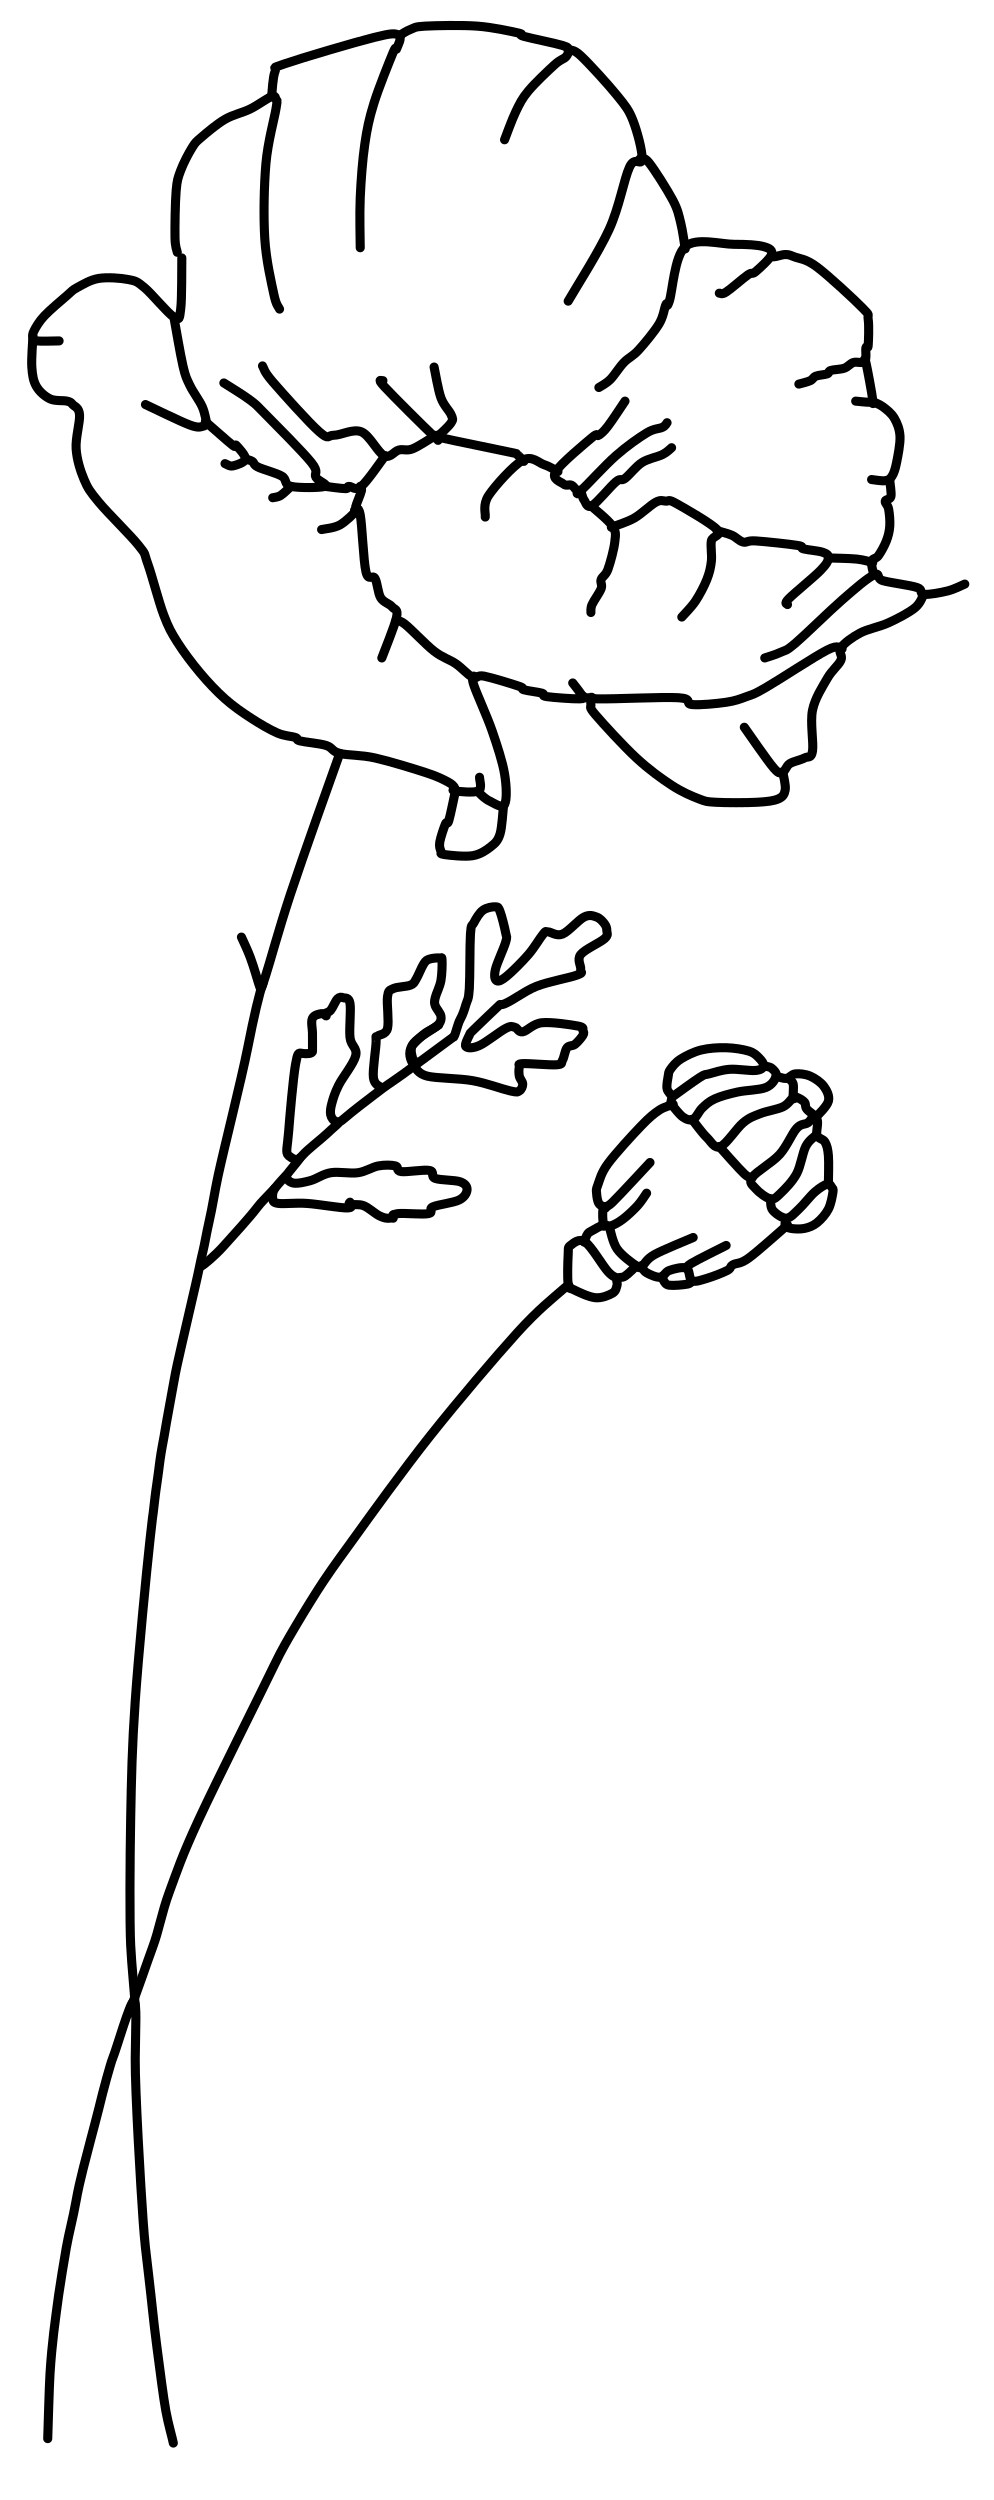
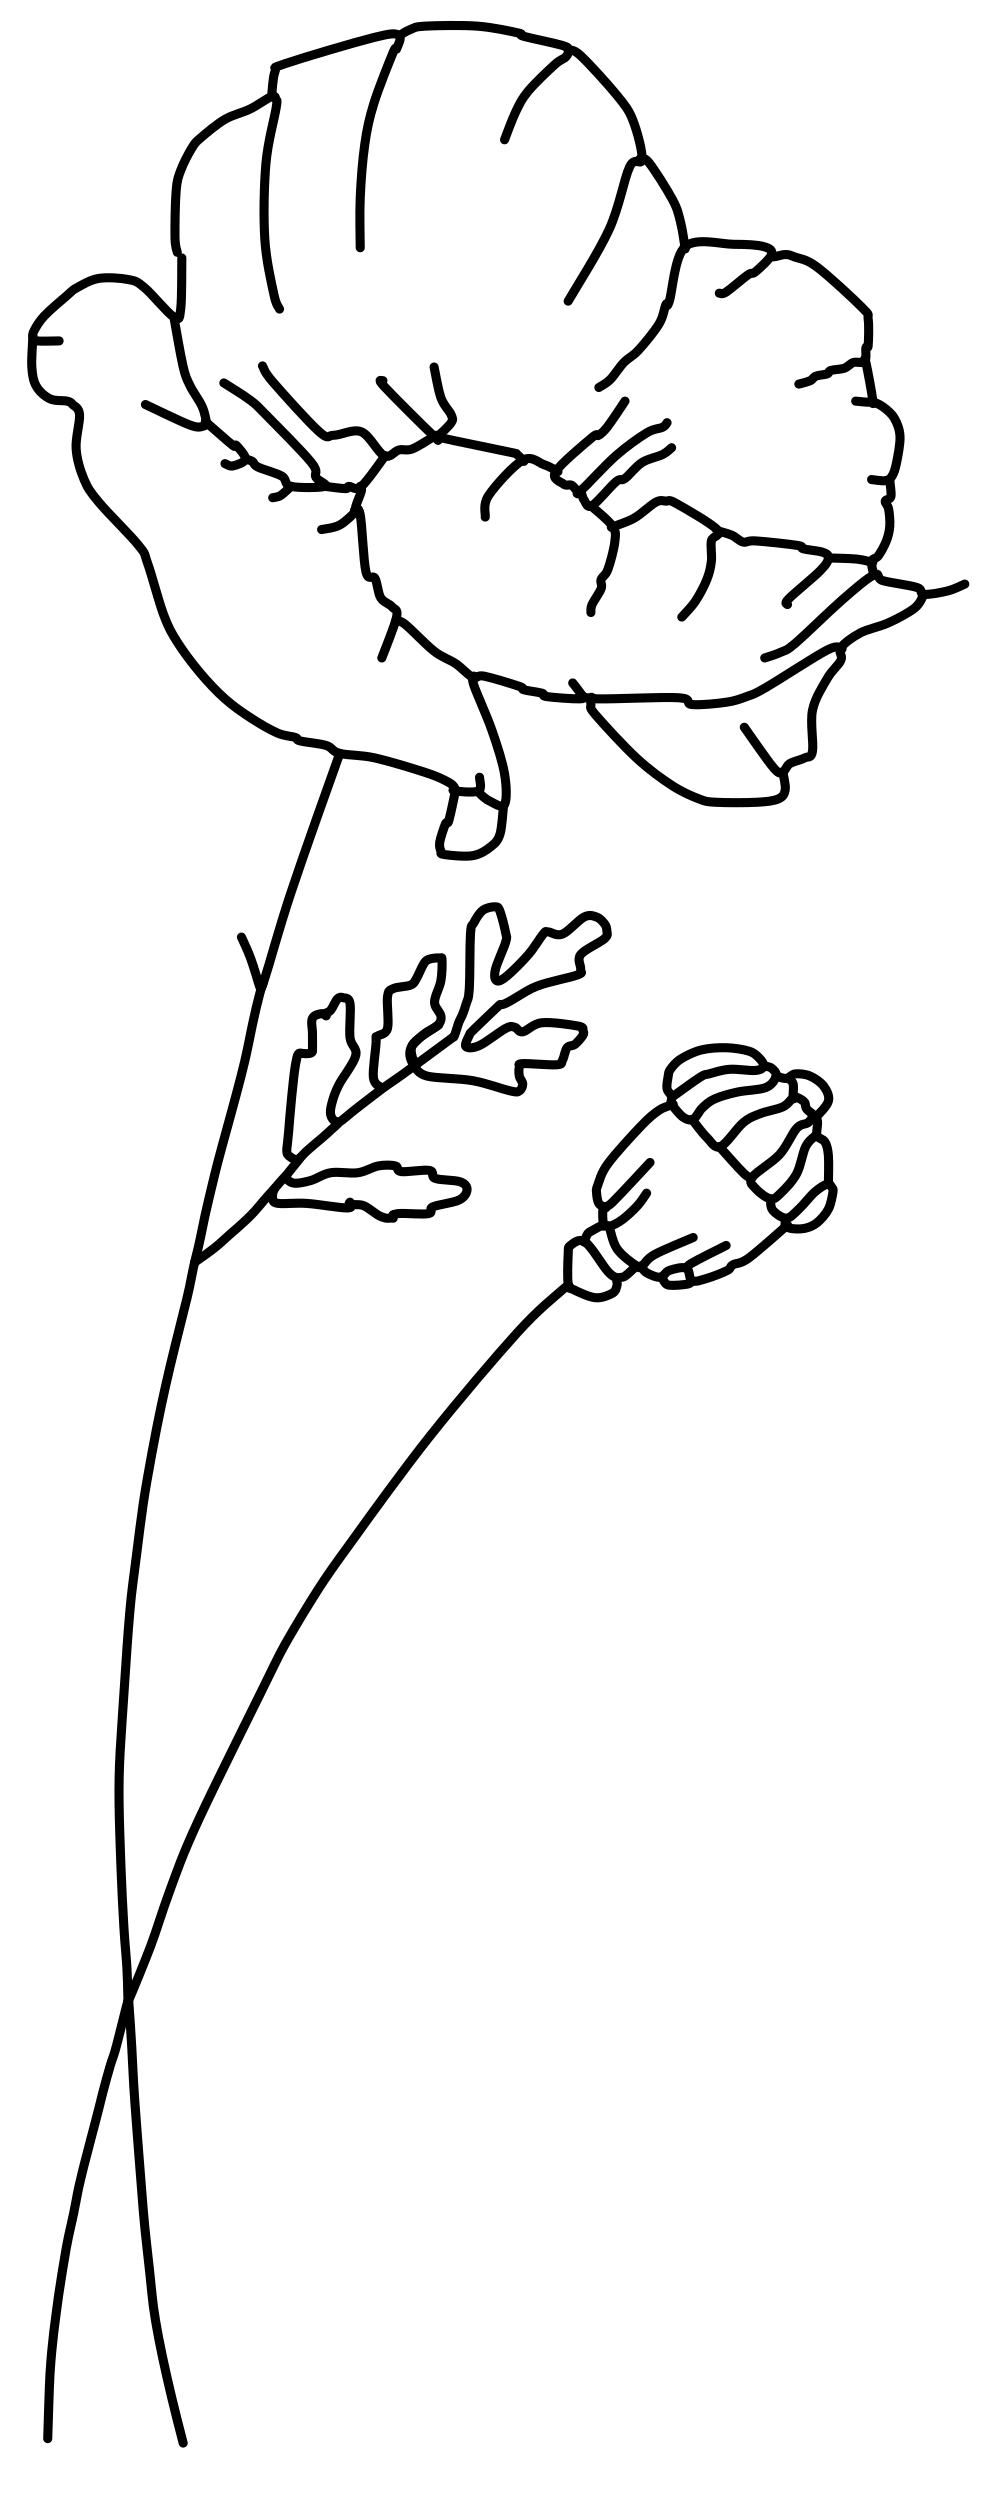
<svg xmlns="http://www.w3.org/2000/svg" viewBox="0 0 874 2200" width="874" height="2200" version="1.1" id="svg61">
  <defs id="defs61" />
  <path d="M444.00,123.00 C445.67,118.83 450.50,105.17 454.00,98.00 C457.50,90.83 459.33,86.83 465.00,80.00 C470.67,73.17 482.50,62.00 488.00,57.00 C493.50,52.00 496.00,52.17 498.00,50.00 C500.00,47.83 500.50,45.67 500.00,44.00 C499.50,42.33 501.50,42.00 495.00,40.00 C488.50,38.00 467.50,33.83 461.00,32.00 C454.50,30.17 462.83,30.50 456.00,29.00 C449.17,27.50 433.67,24.00 420.00,23.00 C406.33,22.00 383.83,22.50 374.00,23.00 C364.17,23.50 364.67,24.67 361.00,26.00 C357.33,27.33 353.50,30.17 352.00,31.00" fill="none" stroke="black" stroke-width="8.00" stroke-linecap="round" stroke-linejoin="round" id="path1" style="stroke-width:8;stroke-dasharray:none" />
  <path d="M317.00,218.00 C317.00,210.67 316.33,189.17 317.00,174.00 C317.67,158.83 319.00,140.83 321.00,127.00 C323.00,113.17 324.83,104.50 329.00,91.00 C333.17,77.50 342.67,54.00 346.00,46.00 C349.33,38.00 348.17,45.50 349.00,43.00 C349.83,40.50 354.33,32.67 351.00,31.00 C347.67,29.33 345.67,28.83 329.00,33.00 C312.33,37.17 265.50,51.00 251.00,56.00 C236.50,61.00 244.00,58.17 242.00,63.00 C240.00,67.83 239.50,81.33 239.00,85.00" fill="none" stroke="black" stroke-width="10.00" stroke-linecap="round" stroke-linejoin="round" id="path2" style="stroke-width:8;stroke-dasharray:none" />
  <path d="M156.00,222.00 C155.67,219.83 154.17,218.00 154.00,209.00 C153.83,200.00 154.17,177.83 155.00,168.00 C155.83,158.17 156.67,156.33 159.00,150.00 C161.33,143.67 166.00,134.83 169.00,130.00 C172.00,125.17 172.17,125.17 177.00,121.00 C181.83,116.83 190.83,109.17 198.00,105.00 C205.17,100.83 213.17,99.33 220.00,96.00 C226.83,92.67 235.17,86.33 239.00,85.00 C242.83,83.67 242.33,86.33 243.00,88.00 C243.67,89.67 244.50,85.67 243.00,95.00 C241.50,104.33 235.67,124.83 234.00,144.00 C232.33,163.17 231.83,190.83 233.00,210.00 C234.17,229.17 238.83,248.67 241.00,259.00 C243.17,269.33 245.17,269.83 246.00,272.00" fill="none" stroke="black" stroke-width="8.00" stroke-linecap="round" stroke-linejoin="round" id="path3" style="stroke-width:8;stroke-dasharray:none" />
  <path d="M160.00,227.00 C159.83,234.50 160.17,263.33 159.00,272.00 C157.83,280.67 158.33,282.17 153.00,279.00 C147.67,275.83 133.67,258.50 127.00,253.00 C120.33,247.50 119.67,247.33 113.00,246.00 C106.33,244.67 94.50,243.83 87.00,245.00 C79.50,246.17 72.67,250.50 68.00,253.00 C63.33,255.50 63.83,255.83 59.00,260.00 C54.17,264.17 43.83,272.83 39.00,278.00 C34.17,283.17 31.67,287.83 30.00,291.00 C28.33,294.17 28.67,295.50 29.00,297.00 C29.33,298.50 28.17,299.50 32.00,300.00 C35.83,300.50 48.67,300.00 52.00,300.00" fill="none" stroke="black" stroke-width="10.00" stroke-linecap="round" stroke-linejoin="round" id="path4" style="stroke-width:8;stroke-dasharray:none" />
  <path d="M633.00,258.00 C634.00,257.83 634.83,259.67 639.00,257.00 C643.17,254.33 653.67,245.00 658.00,242.00 C662.33,239.00 661.50,242.00 665.00,239.00 C668.50,236.00 677.83,227.67 679.00,224.00 C680.17,220.33 677.50,218.50 672.00,217.00 C666.50,215.50 657.50,215.00 646.00,215.00 C634.50,215.00 612.50,208.67 603.00,217.00 C593.50,225.33 591.83,256.50 589.00,265.00 C586.17,273.50 587.50,264.67 586.00,268.00 C584.50,271.33 584.00,278.33 580.00,285.00 C576.00,291.67 567.17,302.33 562.00,308.00 C556.83,313.67 553.17,314.67 549.00,319.00 C544.83,323.33 540.67,330.33 537.00,334.00 C533.33,337.67 528.67,339.83 527.00,341.00" fill="none" stroke="black" stroke-width="8.49" stroke-linecap="round" stroke-linejoin="round" id="path5" style="stroke-width:8;stroke-dasharray:none" />
  <path d="M500.00,265.00 C506.00,254.50 527.00,221.67 536.00,202.00 C545.00,182.33 549.17,157.33 554.00,147.00 C558.83,136.67 564.50,146.83 565.00,140.00 C565.50,133.17 560.67,115.33 557.00,106.00 C553.33,96.67 550.67,93.50 543.00,84.00 C535.33,74.50 518.17,55.67 511.00,49.00 C503.83,42.33 501.83,44.83 500.00,44.00" fill="none" stroke="black" stroke-width="10.00" stroke-linecap="round" stroke-linejoin="round" id="path6" style="stroke-width:8;stroke-dasharray:none" />
  <path d="M231.00,322.00 C232.50,324.33 231.67,326.33 240.00,336.00 C248.33,345.67 272.00,372.17 281.00,380.00 C290.00,387.83 287.83,383.00 294.00,383.00 C300.17,383.00 310.67,377.00 318.00,380.00 C325.33,383.00 332.50,398.33 338.00,401.00 C343.50,403.67 346.83,397.00 351.00,396.00 C355.17,395.00 357.83,397.00 363.00,395.00 C368.17,393.00 378.83,385.83 382.00,384.00" fill="none" stroke="black" stroke-width="33.94" stroke-linecap="round" stroke-linejoin="round" id="path7" style="stroke-width:8;stroke-dasharray:none" />
  <path d="M382.00,323.00 C383.00,327.50 385.50,343.00 388.00,350.00 C390.50,357.00 395.50,361.33 397.00,365.00 C398.50,368.67 399.00,368.83 397.00,372.00 C395.00,375.17 387.50,382.00 385.00,384.00 C382.50,386.00 389.83,391.33 382.00,384.00 C374.17,376.67 345.50,348.17 338.00,340.00 C330.50,331.83 337.17,335.83 337.00,335.00" fill="none" stroke="black" stroke-width="33.94" stroke-linecap="round" stroke-linejoin="round" id="path8" style="stroke-width:8;stroke-dasharray:none" />
  <path d="M703.00,338.00 C704.67,337.50 710.50,336.17 713.00,335.00 C715.50,333.83 715.50,332.00 718.00,331.00 C720.50,330.00 725.83,329.83 728.00,329.00 C730.17,328.17 728.50,326.83 731.00,326.00 C733.50,325.17 739.67,325.17 743.00,324.00 C746.33,322.83 748.00,320.00 751.00,319.00 C754.00,318.00 759.17,320.17 761.00,318.00 C762.83,315.83 761.50,308.33 762.00,306.00 C762.50,303.67 763.67,308.17 764.00,304.00 C764.33,299.83 764.83,286.50 764.00,281.00 C763.17,275.50 766.50,278.67 759.00,271.00 C751.50,263.33 729.00,242.50 719.00,235.00 C709.00,227.50 703.67,227.83 699.00,226.00 C694.33,224.17 694.00,224.00 691.00,224.00 C688.00,224.00 683.00,226.00 681.00,226.00 C679.00,226.00 679.33,224.33 679.00,224.00" fill="none" stroke="black" stroke-width="10.00" stroke-linecap="round" stroke-linejoin="round" id="path9" style="stroke-width:8;stroke-dasharray:none" />
  <path d="M550.00,353.00 C547.50,356.67 538.83,370.00 535.00,375.00 C531.17,380.00 529.33,381.33 527.00,383.00 C524.67,384.67 527.33,379.67 521.00,385.00 C514.67,390.33 493.17,408.17 489.00,415.00 C484.83,421.83 493.67,424.00 496.00,426.00 C498.33,428.00 501.00,426.00 503.00,427.00 C505.00,428.00 506.67,431.17 508.00,432.00 C509.33,432.83 505.33,437.17 511.00,432.00 C516.67,426.83 532.33,409.50 542.00,401.00 C551.67,392.50 562.17,385.17 569.00,381.00 C575.83,376.83 580.00,377.50 583.00,376.00 C586.00,374.50 586.33,372.67 587.00,372.00" fill="none" stroke="black" stroke-width="15.62" stroke-linecap="round" stroke-linejoin="round" id="path10" style="stroke-width:8;stroke-dasharray:none" />
  <path d="M753.00,353.00 C755.17,353.17 763.50,354.17 766.00,354.00 C768.50,353.83 768.67,357.83 768.00,352.00 C767.33,346.17 763.33,324.67 762.00,319.00 C760.67,313.33 760.33,318.17 760.00,318.00" fill="none" stroke="black" stroke-width="10.00" stroke-linecap="round" stroke-linejoin="round" id="path11" style="stroke-width:8;stroke-dasharray:none" />
  <path d="M128.00,356.00 C134.50,359.00 158.50,370.83 167.00,374.00 C175.50,377.17 176.67,375.33 179.00,375.00 C181.33,374.67 180.33,372.33 181.00,372.00 C181.67,371.67 179.00,369.67 183.00,373.00 C187.00,376.33 200.83,388.83 205.00,392.00 C209.17,395.17 206.17,390.00 208.00,392.00 C209.83,394.00 216.50,401.00 216.00,404.00 C215.50,407.00 208.00,409.33 205.00,410.00 C202.00,410.67 199.17,408.33 198.00,408.00" fill="none" stroke="black" stroke-width="11.04" stroke-linecap="round" stroke-linejoin="round" id="path12" style="stroke-width:8;stroke-dasharray:none" />
  <path d="M591.00,394.00 C589.67,395.00 587.33,397.83 583.00,400.00 C578.67,402.17 570.50,403.50 565.00,407.00 C559.50,410.50 553.83,418.17 550.00,421.00 C546.17,423.83 546.83,420.00 542.00,424.00 C537.17,428.00 525.67,442.33 521.00,445.00 C516.33,447.67 515.67,442.17 514.00,440.00 C512.33,437.83 511.83,433.33 511.00,432.00 C510.17,430.67 509.33,432.00 509.00,432.00" fill="none" stroke="black" stroke-width="8.49" stroke-linecap="round" stroke-linejoin="round" id="path13" style="stroke-width:8;stroke-dasharray:none" />
  <path d="M767.00,422.00 C769.00,422.17 776.00,423.50 779.00,423.00 C782.00,422.50 783.33,421.67 785.00,419.00 C786.67,416.33 787.83,412.83 789.00,407.00 C790.17,401.17 792.33,390.50 792.00,384.00 C791.67,377.50 789.50,372.33 787.00,368.00 C784.50,363.67 780.33,360.50 777.00,358.00 C773.67,355.50 768.67,353.83 767.00,353.00" fill="none" stroke="black" stroke-width="9.47" stroke-linecap="round" stroke-linejoin="round" id="path14" style="stroke-width:8;stroke-dasharray:none" />
  <path d="M240.00,438.00 C241.17,437.67 244.33,437.67 247.00,436.00 C249.67,434.33 254.50,429.33 256.00,428.00" fill="none" stroke="black" stroke-width="13.99" stroke-linecap="round" stroke-linejoin="round" id="path15" style="stroke-width:8;stroke-dasharray:none" />
  <path d="M427.00,455.00 C427.50,451.83 424.50,444.33 430.00,436.00 C435.50,427.67 451.83,409.50 460.00,405.00 C468.17,400.50 473.83,407.33 479.00,409.00 C484.17,410.67 489.00,414.00 491.00,415.00" fill="none" stroke="black" stroke-width="33.94" stroke-linecap="round" stroke-linejoin="round" id="path16" style="stroke-width:8;stroke-dasharray:none" />
  <path d="M283.00,466.00 C285.67,465.33 293.83,464.83 299.00,462.00 C304.17,459.17 311.67,451.67 314.00,449.00 C316.33,446.33 312.33,448.83 313.00,446.00 C313.67,443.17 317.33,435.00 318.00,432.00 C318.67,429.00 317.17,428.67 317.00,428.00" fill="none" stroke="black" stroke-width="33.94" stroke-linecap="round" stroke-linejoin="round" id="path17" style="stroke-width:8;stroke-dasharray:none" />
  <path d="M849.00,514.00 C846.50,515.00 840.00,518.50 834.00,520.00 C828.00,521.50 817.50,523.50 813.00,523.00 C808.50,522.50 813.00,519.00 807.00,517.00 C801.00,515.00 783.33,512.83 777.00,511.00 C770.67,509.17 775.00,503.17 769.00,506.00 C763.00,508.83 752.50,518.00 741.00,528.00 C729.50,538.00 709.00,558.33 700.00,566.00 C691.00,573.67 691.50,571.83 687.00,574.00 C682.50,576.17 675.33,578.17 673.00,579.00" fill="none" stroke="black" stroke-width="8.49" stroke-linecap="round" stroke-linejoin="round" id="path18" style="stroke-width:8;stroke-dasharray:none" />
  <path d="M693.00,532.00 C693.17,531.17 689.17,532.00 694.00,527.00 C698.83,522.00 716.17,508.00 722.00,502.00 C727.83,496.00 728.67,493.67 729.00,491.00 C729.33,488.33 727.67,487.33 724.00,486.00 C720.33,484.67 710.67,484.00 707.00,483.00 C703.33,482.00 709.00,481.17 702.00,480.00 C695.00,478.83 673.00,476.50 665.00,476.00 C657.00,475.50 657.50,477.83 654.00,477.00 C650.50,476.17 647.83,472.67 644.00,471.00 C640.17,469.33 633.17,467.67 631.00,467.00" fill="none" stroke="black" stroke-width="12.00" stroke-linecap="round" stroke-linejoin="round" id="path19" style="stroke-width:8;stroke-dasharray:none" />
  <path d="M520.00,539.00 C520.17,537.83 519.50,535.50 521.00,532.00 C522.50,528.50 527.67,521.67 529.00,518.00 C530.33,514.33 528.00,512.83 529.00,510.00 C530.00,507.17 533.00,506.50 535.00,501.00 C537.00,495.50 540.33,483.33 541.00,477.00 C541.67,470.67 542.50,468.33 539.00,463.00 C535.50,457.67 523.17,448.00 520.00,445.00" fill="none" stroke="black" stroke-width="12.00" stroke-linecap="round" stroke-linejoin="round" id="path20" style="stroke-width:8;stroke-dasharray:none" />
  <path d="M600.00,543.00 C602.00,540.67 608.33,534.50 612.00,529.00 C615.67,523.50 619.67,515.83 622.00,510.00 C624.33,504.17 625.33,499.67 626.00,494.00 C626.67,488.33 625.17,480.67 626.00,476.00 C626.83,471.33 636.17,471.50 631.00,466.00 C625.83,460.50 602.50,447.17 595.00,443.00 C587.50,438.83 589.00,441.17 586.00,441.00 C583.00,440.83 581.67,439.50 577.00,442.00 C572.33,444.50 564.50,452.33 558.00,456.00 C551.50,459.67 541.33,462.67 538.00,464.00" fill="none" stroke="black" stroke-width="10.77" stroke-linecap="round" stroke-linejoin="round" id="path21" style="stroke-width:8;stroke-dasharray:none" />
  <path d="M336.00,579.00 C338.17,573.00 347.50,550.50 349.00,543.00 C350.50,535.50 347.33,536.83 345.00,534.00 C342.67,531.17 337.50,530.17 335.00,526.00 C332.50,521.83 332.17,512.83 330.00,509.00 C327.83,505.17 324.17,512.33 322.00,503.00 C319.83,493.67 318.67,462.00 317.00,453.00 C315.33,444.00 312.83,449.67 312.00,449.00" fill="none" stroke="black" stroke-width="16.00" stroke-linecap="round" stroke-linejoin="round" id="path22" style="stroke-width:8;stroke-dasharray:none" />
  <path d="M504.00,601.00 C505.33,602.83 511.00,609.67 512.00,612.00 C513.00,614.33 515.17,614.83 510.00,615.00 C504.83,615.17 486.50,613.83 481.00,613.00 C475.50,612.17 480.33,611.00 477.00,610.00 C473.67,609.00 464.33,608.00 461.00,607.00 C457.67,606.00 462.83,606.00 457.00,604.00 C451.17,602.00 432.83,596.33 426.00,595.00 C419.17,593.67 420.17,597.83 416.00,596.00 C411.83,594.17 406.67,587.83 401.00,584.00 C395.33,580.17 389.50,578.83 382.00,573.00 C374.50,567.17 361.67,553.33 356.00,549.00 C350.33,544.67 349.33,547.33 348.00,547.00" fill="none" stroke="black" stroke-width="12.81" stroke-linecap="round" stroke-linejoin="round" id="path23" style="stroke-width:8;stroke-dasharray:none" />
  <path d="M655.00,640.00 C659.33,646.00 675.33,669.50 681.00,676.00 C686.67,682.50 686.67,679.67 689.00,679.00 C691.33,678.33 691.83,674.00 695.00,672.00 C698.17,670.00 704.67,668.83 708.00,667.00 C711.33,665.17 713.83,668.00 715.00,661.00 C716.17,654.00 712.83,635.67 715.00,625.00 C717.17,614.33 723.83,604.33 728.00,597.00 C732.17,589.67 738.00,585.50 740.00,581.00 C742.00,576.50 737.17,574.00 740.00,570.00 C742.83,566.00 750.00,560.67 757.00,557.00 C764.00,553.33 774.00,551.67 782.00,548.00 C790.00,544.33 799.83,539.17 805.00,535.00 C810.17,530.83 811.67,525.00 813.00,523.00" fill="none" stroke="black" stroke-width="8.00" stroke-linecap="round" stroke-linejoin="round" id="path24" style="stroke-width:8;stroke-dasharray:none" />
  <path d="M422.00,684.00 C421.83,686.00 424.67,694.00 421.00,696.00 C417.33,698.00 403.50,696.50 400.00,696.00 C396.50,695.50 401.00,694.33 400.00,693.00 C399.00,691.67 398.17,690.17 394.00,688.00 C389.83,685.83 385.67,683.50 375.00,680.00 C364.33,676.50 342.67,669.83 330.00,667.00 C317.33,664.17 306.17,664.83 299.00,663.00 C291.83,661.17 292.83,657.83 287.00,656.00 C281.17,654.17 268.50,653.17 264.00,652.00 C259.50,650.83 263.33,650.17 260.00,649.00 C256.67,647.83 250.50,647.83 244.00,645.00 C237.50,642.17 228.67,637.00 221.00,632.00 C213.33,627.00 205.50,621.67 198.00,615.00 C190.50,608.33 183.00,600.33 176.00,592.00 C169.00,583.67 161.33,573.50 156.00,565.00 C150.67,556.50 148.33,552.50 144.00,541.00 C139.67,529.50 133.67,506.17 130.00,496.00 C126.33,485.83 129.17,489.00 122.00,480.00 C114.83,471.00 95.00,451.67 87.00,442.00 C79.00,432.33 77.33,429.83 74.00,422.00 C70.67,414.17 67.67,404.50 67.00,395.00 C66.33,385.50 70.50,371.50 70.00,365.00 C69.50,358.50 65.83,358.00 64.00,356.00 C62.17,354.00 62.33,353.83 59.00,353.00 C55.67,352.17 48.50,353.17 44.00,351.00 C39.50,348.83 34.67,344.67 32.00,340.00 C29.33,335.33 28.50,330.33 28.00,323.00 C27.50,315.67 28.83,300.50 29.00,296.00" fill="none" stroke="black" stroke-width="10.00" stroke-linecap="round" stroke-linejoin="round" id="path25" style="stroke-width:8;stroke-dasharray:none" />
  <path d="m 212.47,824.639 c 2.771,6.29 5.271,11.084 7.903,18.203 3.218,8.705 6.296,19.78 7.115,22.265 2.261,6.858 1.72,7.49 6.069,-5.901 4.33,-13.33 11.375,-40.033 22.045,-72.363 C 266.272,754.513 291.67,683.5 299,663" fill="none" stroke="#000000" stroke-width="13.42" stroke-linecap="round" stroke-linejoin="round" id="path26" style="stroke-width:8;stroke-dasharray:none" />
  <path d="m 398.946,912.57 c -2.216,1.509 -39.644,29.403 -44.256,32.623 -3.027,2.113 -5.982,4.185 -8.094,5.677 -4.995,3.53 -6.829,4.578 -9.659,6.748 -2.83,2.17 -3.448,2.689 -9.215,7.018 -5.471,4.108 -18.27,13.988 -23.17,18.256 -5.571,4.852 -6.029,4.607 -8.529,4.107 -2.5,-0.5 -4.522,-3.33 -5.022,-6 -0.5,-2.67 -0.17,-5.67 1,-10 1.17,-4.33 2.5,-9 6,-16 3.5,-7 13.33,-19 15,-26 1.67,-7 -4.17,-8.33 -5,-16 -0.83,-7.67 1,-24.17 0,-30 -1,-5.83 -4.17,-4.33 -6,-5 -1.83,-0.67 -3.17,-0.83 -5,1 -1.83,1.83 -4.17,7.83 -6,10 -1.83,2.17 -4.33,2.17 -5,3 -0.67,0.83 1.5,2 1,2 -0.5,0 -2,-2.33 -4,-2 -2,0.33 -6.5,1 -8,4 -1.5,3 -0.144,8.716 -0.036,12.434 0.135,4.669 -0.021,11.301 0.036,16.566 0.184,2.351 -5.418,2.575 -9,2 -3.328,-0.534 -4,-1.5 -6,10 -2,11.5 -5,45.67 -6,59 -1,13.33 -3.129,18.458 0,21 7.754,6.299 9.217,2.725 12.552,-0.682 4.256,-4.875 16.938,-14.603 21.682,-19.17 4.939,-4.755 6.959,-6.03 10.345,-9.574" fill="none" stroke="#000000" stroke-width="10.00" stroke-linecap="round" stroke-linejoin="round" id="path27" style="stroke-width:8;stroke-dasharray:none" />
  <path d="M572.00,1023.00 C566.50,1028.83 545.83,1051.33 539.00,1058.00 C532.17,1064.67 532.33,1059.67 531.00,1063.00 C529.67,1066.33 530.67,1075.50 531.00,1078.00 C531.33,1080.50 532.67,1078.00 533.00,1078.00" fill="none" stroke="black" stroke-width="8.00" stroke-linecap="round" stroke-linejoin="round" id="path28" style="stroke-width:8;stroke-dasharray:none" />
  <path d="M569.00,1050.00 C567.67,1051.83 564.50,1057.17 561.00,1061.00 C557.50,1064.83 552.00,1070.00 548.00,1073.00 C544.00,1076.00 539.83,1078.17 537.00,1079.00 C534.17,1079.83 533.67,1077.33 531.00,1078.00 C528.33,1078.67 523.33,1081.67 521.00,1083.00 C518.67,1084.33 518.17,1084.33 517.00,1086.00 C515.83,1087.67 514.50,1091.83 514.00,1093.00" fill="none" stroke="black" stroke-width="11.31" stroke-linecap="round" stroke-linejoin="round" id="path29" style="stroke-width:8;stroke-dasharray:none" />
  <path d="M610.00,1089.00 C604.33,1091.50 583.50,1099.83 576.00,1104.00 C568.50,1108.17 567.67,1112.33 565.00,1114.00 C562.33,1115.67 563.67,1116.50 560.00,1114.00 C556.33,1111.50 547.00,1104.83 543.00,1099.00 C539.00,1093.17 537.17,1082.33 536.00,1079.00" fill="none" stroke="black" stroke-width="11.31" stroke-linecap="round" stroke-linejoin="round" id="path30" style="stroke-width:8;stroke-dasharray:none" />
  <path d="M639.00,1096.00 C633.83,1098.67 613.67,1108.50 608.00,1112.00 C602.33,1115.50 605.50,1116.17 605.00,1117.00" fill="none" stroke="black" stroke-width="7.21" stroke-linecap="round" stroke-linejoin="round" id="path31" style="stroke-width:8;stroke-dasharray:none" />
-   <path d="m 42,2146 c 0.33,-9.5 1.305,-45.991 2,-57 1.805,-28.599 4.534,-46.274 7.615,-69.341 1.83,-12.33 4.396,-28.272 6.726,-41.602 2.33,-13.33 5.967,-26.135 8.637,-41.465 3.153,-18.102 9.419,-40.288 12.807,-53.623 2.33,-9.17 5.288,-19.524 7.193,-27.548 3.795,-15.983 10.425,-40.048 12.341,-44.637 3.25,-7.782 15.112,-49.381 18.282,-49.551 3.17,-0.17 1.626,23.415 1.4,50.766 -0.22,26.617 4.862,113.801 7,143 1.395,19.05 2.201,25.47 4.792,47.077 2.973,24.797 3.928,37.751 7.28,63.285 3.117,23.74 5.689,44.163 7.859,56.163 2.17,12 5.917,24.536 6.587,28.366" fill="none" stroke="#000000" stroke-width="16.00" stroke-linecap="round" stroke-linejoin="round" id="path32" style="stroke-width:8;stroke-dasharray:none" />
+   <path d="m 42,2146 c 0.33,-9.5 1.305,-45.991 2,-57 1.805,-28.599 4.534,-46.274 7.615,-69.341 1.83,-12.33 4.396,-28.272 6.726,-41.602 2.33,-13.33 5.967,-26.135 8.637,-41.465 3.153,-18.102 9.419,-40.288 12.807,-53.623 2.33,-9.17 5.288,-19.524 7.193,-27.548 3.795,-15.983 10.425,-40.048 12.341,-44.637 3.25,-7.782 13.644,-54.405 13.869,-51.238 0.278,3.926 2.665,35.944 3.885,64.019 1.155,26.593 6.789,91.633 8.928,120.832 1.395,19.05 5.73,52.39 7.683,74.064 2.506,27.812 13.243,77.125 27.509,131.43" fill="none" stroke="#000000" stroke-width="16.00" stroke-linecap="round" stroke-linejoin="round" id="path32" style="stroke-width:8;stroke-dasharray:none" />
  <path d="M563.00,140.00 C564.33,140.50 566.17,137.00 571.00,143.00 C575.83,149.00 587.33,167.17 592.00,176.00 C596.67,184.83 597.17,188.83 599.00,196.00 C600.83,203.17 602.33,215.17 603.00,219.00" fill="none" stroke="black" stroke-width="15.23" stroke-linecap="round" stroke-linejoin="round" id="path33" style="stroke-width:8;stroke-dasharray:none" />
  <path d="M153.00,279.00 C154.33,286.17 158.67,312.00 161.00,322.00 C163.33,332.00 164.17,333.00 167.00,339.00 C169.83,345.00 175.50,352.33 178.00,358.00 C180.50,363.67 181.33,370.50 182.00,373.00" fill="none" stroke="black" stroke-width="12.17" stroke-linecap="round" stroke-linejoin="round" id="path34" style="stroke-width:8;stroke-dasharray:none" />
  <path d="M197.00,337.00 C200.83,339.50 213.83,347.33 220.00,352.00 C226.17,356.67 225.00,355.83 234.00,365.00 C243.00,374.17 266.67,397.83 274.00,407.00 C281.33,416.17 276.00,416.50 278.00,420.00 C280.00,423.50 289.67,426.67 286.00,428.00 C282.33,429.33 262.33,429.50 256.00,428.00 C249.67,426.50 252.83,421.83 248.00,419.00 C243.17,416.17 231.33,413.17 227.00,411.00 C222.67,408.83 223.83,407.17 222.00,406.00 C220.17,404.83 217.00,404.33 216.00,404.00" fill="none" stroke="black" stroke-width="8.49" stroke-linecap="round" stroke-linejoin="round" id="path35" style="stroke-width:8;stroke-dasharray:none" />
  <path d="M386.00,383.00 C386.17,383.33 376.50,382.50 387.00,385.00 C397.50,387.50 437.67,395.50 449.00,398.00 C460.33,400.50 453.00,398.67 455.00,400.00 C457.00,401.33 460.00,405.00 461.00,406.00" fill="none" stroke="black" stroke-width="33.94" stroke-linecap="round" stroke-linejoin="round" id="path36" style="stroke-width:8;stroke-dasharray:none" />
  <path d="M339.00,401.00 C335.50,405.50 323.33,423.50 318.00,428.00 C312.67,432.50 309.33,427.67 307.00,428.00 C304.67,428.33 307.50,430.00 304.00,430.00 C300.50,430.00 289.00,428.33 286.00,428.00" fill="none" stroke="black" stroke-width="33.94" stroke-linecap="round" stroke-linejoin="round" id="path37" style="stroke-width:8;stroke-dasharray:none" />
  <path d="M783.00,423.00 C783.17,425.33 784.67,434.00 784.00,437.00 C783.33,440.00 779.33,439.17 779.00,441.00 C778.67,442.83 781.33,444.33 782.00,448.00 C782.67,451.67 783.33,458.33 783.00,463.00 C782.67,467.67 781.67,471.67 780.00,476.00 C778.33,480.33 775.17,486.00 773.00,489.00 C770.83,492.00 767.67,491.17 767.00,494.00 C766.33,496.83 768.67,504.00 769.00,506.00" fill="none" stroke="black" stroke-width="12.00" stroke-linecap="round" stroke-linejoin="round" id="path38" style="stroke-width:8;stroke-dasharray:none" />
  <path d="M729.00,491.00 C733.17,491.17 747.50,491.33 754.00,492.00 C760.50,492.67 765.67,494.50 768.00,495.00" fill="none" stroke="black" stroke-width="20.00" stroke-linecap="round" stroke-linejoin="round" id="path39" style="stroke-width:8;stroke-dasharray:none" />
  <path d="M741.00,571.00 C738.83,571.17 739.17,566.33 728.00,572.00 C716.83,577.67 685.83,598.17 674.00,605.00 C662.17,611.83 662.83,610.83 657.00,613.00 C651.17,615.17 647.00,616.83 639.00,618.00 C631.00,619.17 616.00,620.67 609.00,620.00 C602.00,619.33 610.83,614.83 597.00,614.00 C583.17,613.17 540.17,615.33 526.00,615.00 C511.83,614.67 514.33,612.50 512.00,612.00" fill="none" stroke="black" stroke-width="10.00" stroke-linecap="round" stroke-linejoin="round" id="path40" style="stroke-width:8;stroke-dasharray:none" />
  <path d="M417.00,595.00 C417.00,596.33 414.33,595.00 417.00,603.00 C419.67,611.00 428.50,630.00 433.00,643.00 C437.50,656.00 442.17,670.17 444.00,681.00 C445.83,691.83 446.17,704.00 444.00,708.00 C441.83,712.00 434.67,706.67 431.00,705.00 C427.33,703.33 423.50,699.67 422.00,698.00 C420.50,696.33 422.00,695.50 422.00,695.00" fill="none" stroke="black" stroke-width="11.66" stroke-linecap="round" stroke-linejoin="round" id="path41" style="stroke-width:8;stroke-dasharray:none" />
  <path d="M519.00,614.00 C519.33,614.00 520.83,613.00 521.00,614.00 C521.17,615.00 519.50,617.50 520.00,620.00 C520.50,622.50 517.33,621.17 524.00,629.00 C530.67,636.83 548.83,656.67 560.00,667.00 C571.17,677.33 581.83,685.00 591.00,691.00 C600.17,697.00 608.50,700.50 615.00,703.00 C621.50,705.50 621.50,705.50 630.00,706.00 C638.50,706.50 656.83,706.50 666.00,706.00 C675.17,705.50 680.83,704.83 685.00,703.00 C689.17,701.17 690.33,698.83 691.00,695.00 C691.67,691.17 689.33,682.50 689.00,680.00" fill="none" stroke="black" stroke-width="8.00" stroke-linecap="round" stroke-linejoin="round" id="path42" style="stroke-width:8;stroke-dasharray:none" />
  <path d="M401.00,695.00 C400.00,699.50 396.50,717.00 395.00,722.00 C393.50,727.00 393.33,721.83 392.00,725.00 C390.67,728.17 387.67,737.00 387.00,741.00 C386.33,745.00 387.33,747.17 388.00,749.00 C388.67,750.83 386.33,751.33 391.00,752.00 C395.67,752.67 409.17,754.17 416.00,753.00 C422.83,751.83 428.00,748.17 432.00,745.00 C436.00,741.83 438.17,739.83 440.00,734.00 C441.83,728.17 442.50,714.00 443.00,710.00" fill="none" stroke="black" stroke-width="12.00" stroke-linecap="round" stroke-linejoin="round" id="path43" style="stroke-width:8;stroke-dasharray:none" />
  <path d="m 399.373,912.373 c 1.5,-2 3.297,-11.203 5.627,-15.373 2.33,-4.17 3.67,-8.5 5,-13 1.33,-4.5 2.33,-3.67 3,-14 0.67,-10.33 0.33,-38.33 1,-48 0.67,-9.67 1.17,-6.5 3,-10 1.83,-3.5 4.83,-8.67 8,-11 3.17,-2.33 8.5,-3.17 11,-3 2.5,0.17 2.5,0.17 4,4 1.5,3.83 4.17,14.5 5,19 0.83,4.5 1.5,2.67 0,8 -1.5,5.33 -7.67,18.33 -9,24 -1.33,5.67 -0.67,9 1,10 1.67,1 4.33,-0.17 9,-4 4.67,-3.83 13.67,-12.83 19,-19 5.33,-6.17 10.17,-14.67 13,-18 2.83,-3.33 1.17,-2 4,-2 2.83,0 7.67,4.17 13,2 5.33,-2.17 14,-12.5 19,-15 5,-2.5 8,-1 11,0 3,1 5.5,4 7,6 1.5,2 2,3.83 2,6 0,2.17 1.83,3.5 -2,7 -3.83,3.5 -17.5,9.5 -21,14 -3.5,4.5 0.5,10 0,13 -0.5,3 3.5,2.5 -3,5 -6.5,2.5 -25,5.67 -36,10 -11,4.33 -23.67,14.67 -30,16" fill="none" stroke="#000000" stroke-width="10.00" stroke-linecap="round" stroke-linejoin="round" id="path44" style="stroke-width:8;stroke-dasharray:none" />
-   <path d="M 231.542,864.888 C 228.156,873.9 223.5,894.17 218,922 c -5.5,27.83 -20.872,88.516 -26.108,112.831 -3.199,14.854 -4.753,26.568 -8,40.723 -2.18,9.504 -3.74,19.168 -5.132,24.831 -2.474,10.063 -3.879,18.48 -6.759,30.614 -2.861,12.051 -8.5,36.83 -12,52 -3.5,15.17 -5.363,23.548 -7,33 -1.501,8.667 -2.586,14.648 -4.759,26.108 -1.778,9.381 -2.089,11.831 -3.723,21.241 -1.203,6.928 -2.387,12.095 -3.795,22.205 C 139.596,1293.645 139.17,1298.67 138,1306 c -1.17,7.33 -2.169,16.975 -3.169,25.145 -1,8.17 0.169,-3.145 -2.831,23.855 -3,27 -10.17,101.17 -13,142 -2.83,40.83 -3.33,67.17 -4,103 -0.67,35.83 -1,92.17 0,112 1,19.83 3.126,37.351 4.126,55.559" fill="none" stroke="#000000" stroke-width="16.00" stroke-linecap="round" stroke-linejoin="round" id="path45" style="stroke-width:8;stroke-dasharray:none" />
+   <path d="M 231.542,864.888 C 228.156,873.9 223.5,894.17 218,922 c -5.5,27.83 -23.802,89.097 -29.482,113.313 -4.162,17.745 -5.003,20.297 -8.117,34.482 -3.144,14.324 -4.422,22.999 -8.224,37.337 -2.656,10.016 -4.454,22.531 -7.475,34.631 -15.796,63.276 -22.767,89.44 -35.421,161.555 -5.142,29.304 -7.514,54.008 -12.441,90.646 -3.621,26.924 -6.597,79.925 -9.427,120.755 -2.83,40.83 -3.33,56.947 -1.955,100.274 1.136,35.818 2.938,77.496 5.087,101.66 2.249,25.288 1.398,31.733 2.398,49.942" fill="none" stroke="#000000" stroke-width="16.00" stroke-linecap="round" stroke-linejoin="round" id="path45" style="stroke-width:8;stroke-dasharray:none" />
  <path d="m 440,884 c -3.83,3.67 -18.5,17.5 -23,22 -4.5,4.5 -2.83,2.5 -4,5 -1.17,2.5 -4.5,8.5 -3,10 1.5,1.5 6.17,1.67 12,-1 5.83,-2.67 17.83,-12.33 23,-15 5.17,-2.67 5.5,-1.5 8,-1 2.5,0.5 3,4.67 7,4 4,-0.67 8.83,-7.17 17,-8 8.17,-0.83 26,1.83 32,3 6,1.17 3.33,2.67 4,4 0.67,1.33 1.17,2 0,4 -1.17,2 -4.67,6.17 -7,8 -2.33,1.83 -5.17,0.67 -7,3 -1.83,2.33 -2.5,8.5 -4,11 -1.5,2.5 0.83,3.5 -5,4 -5.83,0.5 -24.5,-1.33 -30,-1 -5.5,0.33 -2.5,1.17 -3,3 -0.5,1.83 -0.5,5.5 0,8 0.5,2.5 3,4.83 3,7 0,2.17 -1.17,5 -3,6 -1.83,1 -1.17,1.5 -8,0 -6.83,-1.5 -20.83,-6.83 -33,-9 -12.17,-2.17 -31.83,-2 -40,-4 -8.17,-2 -10.302,-7.338 -11.651,-9.325 -3.528,-5.199 -5.47,-11.417 -1.674,-17.578 3.716,-4.003 8.258,-8.709 11.88,-11.181 5.43,-3.706 14.944,-6.349 13.445,-14.831 -0.5,-2.83 -4.17,-6.584 -5,-9.084 -0.83,-2.5 -0.83,-3.33 0,-7 0.83,-3.67 4,-9.5 5,-15 1,-5.5 1.17,-14.67 1,-18 -0.17,-3.33 -0.17,-1.83 -2,-2 -1.83,-0.17 -6.67,0.17 -9,1 -2.33,0.83 -3,1 -5,4 -2,3 -5,10.83 -7,14 -2,3.17 -1.67,3.67 -5,5 -3.33,1.33 -11.67,1.33 -15,3 -3.33,1.67 -4.17,1.17 -5,7 -0.83,5.83 1.5,22.17 0,28 -1.5,5.83 -7.33,5.17 -9,7 -1.67,1.83 -1,-2.33 -1,4 0,6.33 -3.238,25.541 -2.408,32.211 0.83,6.67 5.46,7.385 6.13,8.385" fill="none" stroke="#000000" stroke-width="10.00" stroke-linecap="round" stroke-linejoin="round" id="path46" style="stroke-width:8;stroke-dasharray:none" />
  <path d="m 386,902 c -3.67,2.67 -18.17,11.17 -22,16 -3.83,4.83 -1.5,10.17 -1,13 0.5,2.83 3.33,3.33 4,4" fill="none" stroke="#000000" stroke-width="10.00" stroke-linecap="round" stroke-linejoin="round" id="path47" style="stroke-width:8;stroke-dasharray:none" />
  <path d="M592.00,965.00 C596.00,962.17 610.67,951.33 616.00,948.00 C621.33,944.67 619.67,946.17 624.00,945.00 C628.33,943.83 635.17,941.50 642.00,941.00 C648.83,940.50 660.00,942.50 665.00,942.00 C670.00,941.50 671.50,939.83 672.00,938.00 C672.50,936.17 670.17,933.17 668.00,931.00 C665.83,928.83 663.83,926.50 659.00,925.00 C654.17,923.50 646.00,922.17 639.00,922.00 C632.00,921.83 623.67,922.33 617.00,924.00 C610.33,925.67 603.50,929.17 599.00,932.00 C594.50,934.83 591.83,938.50 590.00,941.00 C588.17,943.50 588.50,944.17 588.00,947.00 C587.50,949.83 586.50,955.00 587.00,958.00 C587.50,961.00 590.50,962.67 591.00,965.00 C591.50,967.33 589.83,970.83 590.00,972.00 C590.17,973.17 593.67,971.17 592.00,972.00 C590.33,972.83 584.67,973.83 580.00,977.00 C575.33,980.17 571.50,983.17 564.00,991.00 C556.50,998.83 541.33,1015.33 535.00,1024.00 C528.67,1032.67 527.67,1038.67 526.00,1043.00 C524.33,1047.33 524.83,1047.33 525.00,1050.00 C525.17,1052.67 525.67,1056.83 527.00,1059.00 C528.33,1061.17 532.00,1062.33 533.00,1063.00" fill="none" stroke="black" stroke-width="10.20" stroke-linecap="round" stroke-linejoin="round" id="path48" style="stroke-width:8;stroke-dasharray:none" />
  <path d="M672.00,938.00 C673.17,938.33 677.17,938.50 679.00,940.00 C680.83,941.50 683.83,944.17 683.00,947.00 C682.17,949.83 679.67,954.67 674.00,957.00 C668.33,959.33 656.50,959.33 649.00,961.00 C641.50,962.67 634.17,964.67 629.00,967.00 C623.83,969.33 621.17,972.00 618.00,975.00 C614.83,978.00 612.83,983.67 610.00,985.00 C607.17,986.33 604.17,985.17 601.00,983.00 C597.83,980.83 592.67,973.83 591.00,972.00" fill="none" stroke="black" stroke-width="11.66" stroke-linecap="round" stroke-linejoin="round" id="path49" style="stroke-width:8;stroke-dasharray:none" />
  <path d="M683.00,947.00 C684.50,947.33 689.17,949.33 692.00,949.00 C694.83,948.67 696.50,945.33 700.00,945.00 C703.50,944.67 708.83,945.17 713.00,947.00 C717.17,948.83 722.33,952.33 725.00,956.00 C727.67,959.67 730.17,964.50 729.00,969.00 C727.83,973.50 720.17,980.83 718.00,983.00 C715.83,985.17 717.17,981.17 716.00,982.00 C714.83,982.83 713.50,986.17 711.00,988.00 C708.50,989.83 705.17,988.33 701.00,993.00 C696.83,997.67 692.50,1008.83 686.00,1016.00 C679.50,1023.17 665.50,1031.00 662.00,1036.00 C658.50,1041.00 662.33,1042.83 665.00,1046.00 C667.67,1049.17 674.33,1054.33 678.00,1055.00 C681.67,1055.67 683.17,1053.67 687.00,1050.00 C690.83,1046.33 697.33,1039.83 701.00,1033.00 C704.67,1026.17 706.17,1014.67 709.00,1009.00 C711.83,1003.33 716.50,1000.67 718.00,999.00" fill="none" stroke="black" stroke-width="11.31" stroke-linecap="round" stroke-linejoin="round" id="path50" style="stroke-width:8;stroke-dasharray:none" />
  <path d="M694.00,949.00 C694.67,949.83 697.33,951.17 698.00,954.00 C698.67,956.83 697.67,964.00 698.00,966.00 C698.33,968.00 699.67,966.00 700.00,966.00" fill="none" stroke="black" stroke-width="14.14" stroke-linecap="round" stroke-linejoin="round" id="path51" style="stroke-width:8;stroke-dasharray:none" />
  <path d="M609.00,985.00 C611.17,987.67 617.83,997.00 622.00,1001.00 C626.17,1005.00 628.67,1011.17 634.00,1009.00 C639.33,1006.83 648.17,992.83 654.00,988.00 C659.83,983.17 663.17,982.33 669.00,980.00 C674.83,977.67 684.17,976.33 689.00,974.00 C693.83,971.67 695.83,967.33 698.00,966.00 C700.17,964.67 700.33,965.33 702.00,966.00 C703.67,966.67 706.67,968.33 708.00,970.00 C709.33,971.67 708.17,973.50 710.00,976.00 C711.83,978.50 717.50,981.17 719.00,985.00 C720.50,988.83 717.83,995.67 719.00,999.00 C720.17,1002.33 724.33,1002.00 726.00,1005.00 C727.67,1008.00 728.50,1011.00 729.00,1017.00 C729.50,1023.00 729.00,1037.00 729.00,1041.00" fill="none" stroke="black" stroke-width="14.00" stroke-linecap="round" stroke-linejoin="round" id="path52" style="stroke-width:8;stroke-dasharray:none" />
  <path d="M633.00,1009.00 C636.67,1013.00 650.17,1028.50 655.00,1033.00 C659.83,1037.50 660.83,1035.50 662.00,1036.00" fill="none" stroke="black" stroke-width="14.42" stroke-linecap="round" stroke-linejoin="round" id="path53" style="stroke-width:8;stroke-dasharray:none" />
  <path d="m 263.978,1018.92 c -1.011,2.329 -10.693,12.951 -11.534,15.121 -1.495,3.858 3.367,7.104 7.026,7.215 3.33,0.17 7.859,-0.756 13.529,-2.256 5.67,-1.5 11,-5.83 18,-7 7,-1.17 17,1 24,0 7,-1 12.5,-5 18,-6 5.5,-1 11.67,-0.83 15,0 3.33,0.83 0,4.33 5,5 5,0.67 20,-2 25,-1 5,1 0.5,5.33 5,7 4.5,1.67 17.33,1.33 22,3 4.67,1.67 6.17,4.33 6,7 -0.17,2.67 -2,6.5 -7,9 -5,2.5 -18.5,4 -23,6 -4.5,2 1.17,5 -4,6 -5.17,1 -21.33,-0.67 -27,0 -5.67,0.67 -4.33,3.67 -7,4 -2.67,0.33 -5.17,-0.17 -9,-2 -3.83,-1.83 -9.67,-7.33 -14,-9 -4.33,-1.67 -10,-0.5 -12,-1 -2,-0.5 0.33,-2.5 0,-2 -0.33,0.5 4.33,4.83 -2,5 -6.33,0.17 -25.83,-3.33 -36,-4 -10.17,-0.67 -20,0.67 -25,0 -5,-0.67 -4.5,-2 -5,-4 -0.5,-2 -0.265,-6.666 2.1,-9.639 3.267,-4.107 8.762,-10.008 10.847,-12.274" fill="none" stroke="#000000" stroke-width="10.00" stroke-linecap="round" stroke-linejoin="round" id="path54" style="stroke-width:8;stroke-dasharray:none" />
  <path d="M678.00,1055.00 C678.33,1056.67 677.67,1062.17 680.00,1065.00 C682.33,1067.83 688.17,1072.17 692.00,1072.00 C695.83,1071.83 698.83,1067.83 703.00,1064.00 C707.17,1060.17 712.83,1052.67 717.00,1049.00 C721.17,1045.33 725.50,1042.67 728.00,1042.00 C730.50,1041.33 731.17,1043.83 732.00,1045.00 C732.83,1046.17 733.50,1045.83 733.00,1049.00 C732.50,1052.17 731.33,1059.50 729.00,1064.00 C726.67,1068.50 722.50,1073.17 719.00,1076.00 C715.50,1078.83 711.83,1080.17 708.00,1081.00 C704.17,1081.83 698.83,1081.50 696.00,1081.00 C693.17,1080.50 691.67,1079.50 691.00,1078.00 C690.33,1076.50 691.83,1073.00 692.00,1072.00" fill="none" stroke="black" stroke-width="11.66" stroke-linecap="round" stroke-linejoin="round" id="path55" style="stroke-width:8;stroke-dasharray:none" />
-   <path d="M 241.723,1045.807 C 231.686,1056.551 230.381,1057.328 226,1063 c -6,8 -21.741,25.236 -29.241,33.566 -7.5,8.33 -16.944,16.308 -19.614,17.638" fill="none" stroke="#000000" stroke-width="16.12" stroke-linecap="round" stroke-linejoin="round" id="path56" style="stroke-width:8;stroke-dasharray:none" />
+   <path d="m 241.723,1045.807 c -10.037,10.744 -12.615,14.607 -17.427,19.919 -9.408,10.385 -20.175,18.55 -28.326,26.245 -9.545,9.011 -21.433,16.25 -24.784,18.943" fill="none" stroke="#000000" stroke-width="16.12" stroke-linecap="round" stroke-linejoin="round" id="path56" style="stroke-width:8;stroke-dasharray:none" />
  <path d="M346.00,1069.00 L346.00,1072.00" fill="none" stroke="black" stroke-width="15.68" stroke-linecap="round" stroke-linejoin="round" id="path57" style="stroke-width:8;stroke-dasharray:none" />
  <path d="M564.00,1114.00 C564.83,1115.00 566.17,1118.33 569.00,1120.00 C571.83,1121.67 577.67,1124.33 581.00,1124.00 C584.33,1123.67 585.17,1119.33 589.00,1118.00 C592.83,1116.67 600.67,1114.50 604.00,1116.00 C607.33,1117.50 606.00,1125.50 609.00,1127.00 C612.00,1128.50 616.83,1126.50 622.00,1125.00 C627.17,1123.50 636.17,1120.00 640.00,1118.00 C643.83,1116.00 641.83,1114.83 645.00,1113.00 C648.17,1111.17 651.00,1112.83 659.00,1107.00 C667.00,1101.17 687.33,1082.83 693.00,1078.00" fill="none" stroke="black" stroke-width="10.77" stroke-linecap="round" stroke-linejoin="round" id="path58" style="stroke-width:8;stroke-dasharray:none" />
  <path d="M544.00,1125.00 C542.50,1124.00 539.83,1124.33 535.00,1119.00 C530.17,1113.67 520.50,1096.83 515.00,1093.00 C509.50,1089.17 504.50,1094.17 502.00,1096.00 C499.50,1097.83 500.33,1098.33 500.00,1104.00 C499.67,1109.67 499.17,1124.83 500.00,1130.00 C500.83,1135.17 501.00,1133.00 505.00,1135.00 C509.00,1137.00 518.33,1141.50 524.00,1142.00 C529.67,1142.50 535.83,1139.83 539.00,1138.00 C542.17,1136.17 542.33,1133.17 543.00,1131.00 C543.67,1128.83 541.83,1126.33 543.00,1125.00 C544.17,1123.67 547.17,1124.83 550.00,1123.00 C552.83,1121.17 558.33,1115.50 560.00,1114.00" fill="none" stroke="black" stroke-width="12.00" stroke-linecap="round" stroke-linejoin="round" id="path59" style="stroke-width:8;stroke-dasharray:none" />
  <path d="M583.00,1123.00 C583.17,1123.67 583.00,1125.67 584.00,1127.00 C585.00,1128.33 585.50,1130.50 589.00,1131.00 C592.50,1131.50 601.67,1130.67 605.00,1130.00 C608.33,1129.33 608.33,1127.50 609.00,1127.00" fill="none" stroke="black" stroke-width="11.49" stroke-linecap="round" stroke-linejoin="round" id="path60" style="stroke-width:8;stroke-dasharray:none" />
-   <path d="m 501,1132 c -1,0.5 1.67,-3.83 -6,3 -7.67,6.83 -20.67,16.67 -40,38 -19.33,21.33 -52.17,60 -76,90 -23.83,30 -53.401,71.07 -67,90 -11.289,15.715 -16.771,22.785 -27,38 -6.809,10.129 -17.866,28.119 -25.036,40.289 -7.17,12.17 -12.156,20.65 -17.964,32.711 -13.195,27.402 -51.5,103.5 -67,137 -15.5,33.5 -19.33,46 -26,64 -6.67,18 -9.17,33.978 -14.682,48.6 -3.656,9.698 -16.248,46.881 -18.748,51.551" fill="none" stroke="#000000" stroke-width="17.20" stroke-linecap="round" stroke-linejoin="round" id="path61" style="stroke-width:8;stroke-dasharray:none" />
+   <path d="m 501,1132 c -1,0.5 1.67,-3.83 -6,3 -7.67,6.83 -20.67,16.67 -40,38 -19.33,21.33 -52.17,60 -76,90 -23.83,30 -53.401,71.07 -67,90 -11.289,15.715 -16.771,22.785 -27,38 -6.809,10.129 -17.866,28.119 -25.036,40.289 -7.17,12.17 -12.156,20.65 -17.964,32.711 -13.195,27.402 -51.5,103.5 -67,137 -15.5,33.5 -19.33,46 -26,64 -6.67,18 -10.857,32.773 -16.368,47.396 -3.656,9.698 -17.371,43.956 -19.871,48.626" fill="none" stroke="#000000" stroke-width="17.20" stroke-linecap="round" stroke-linejoin="round" id="path61" style="stroke-width:8;stroke-dasharray:none" />
</svg>
